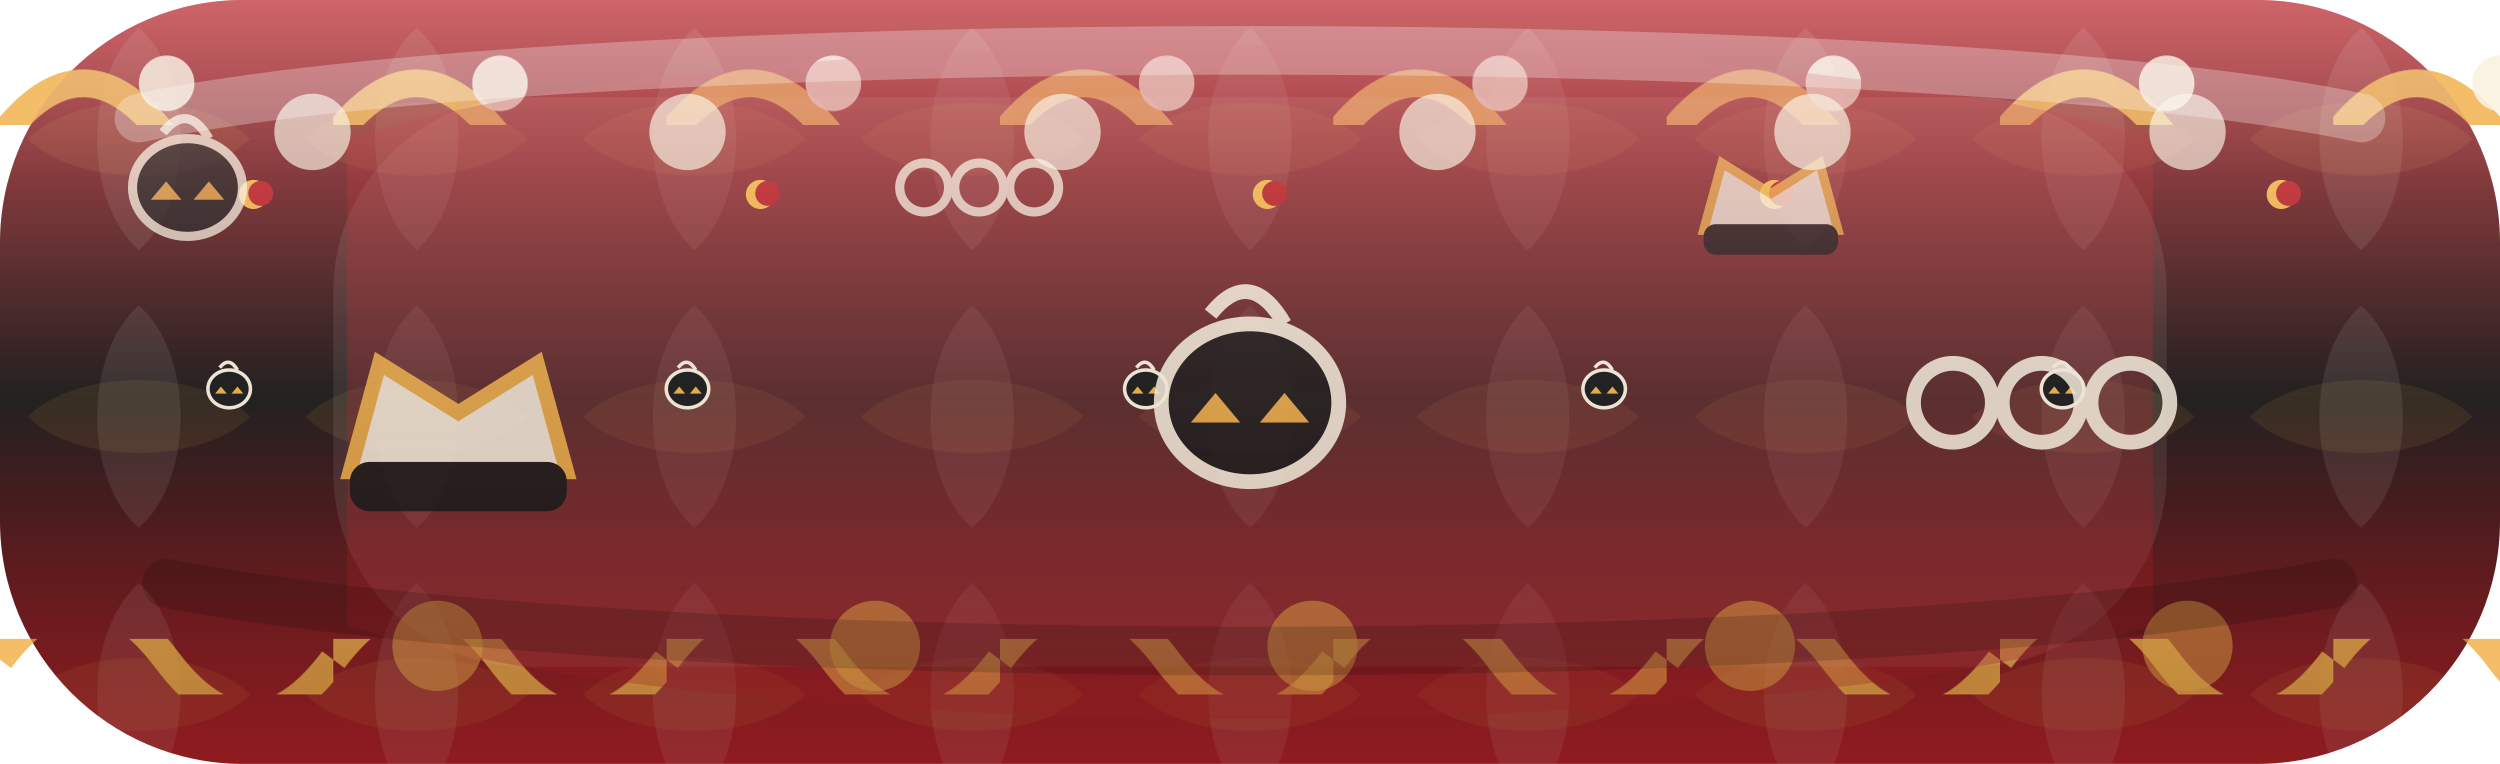
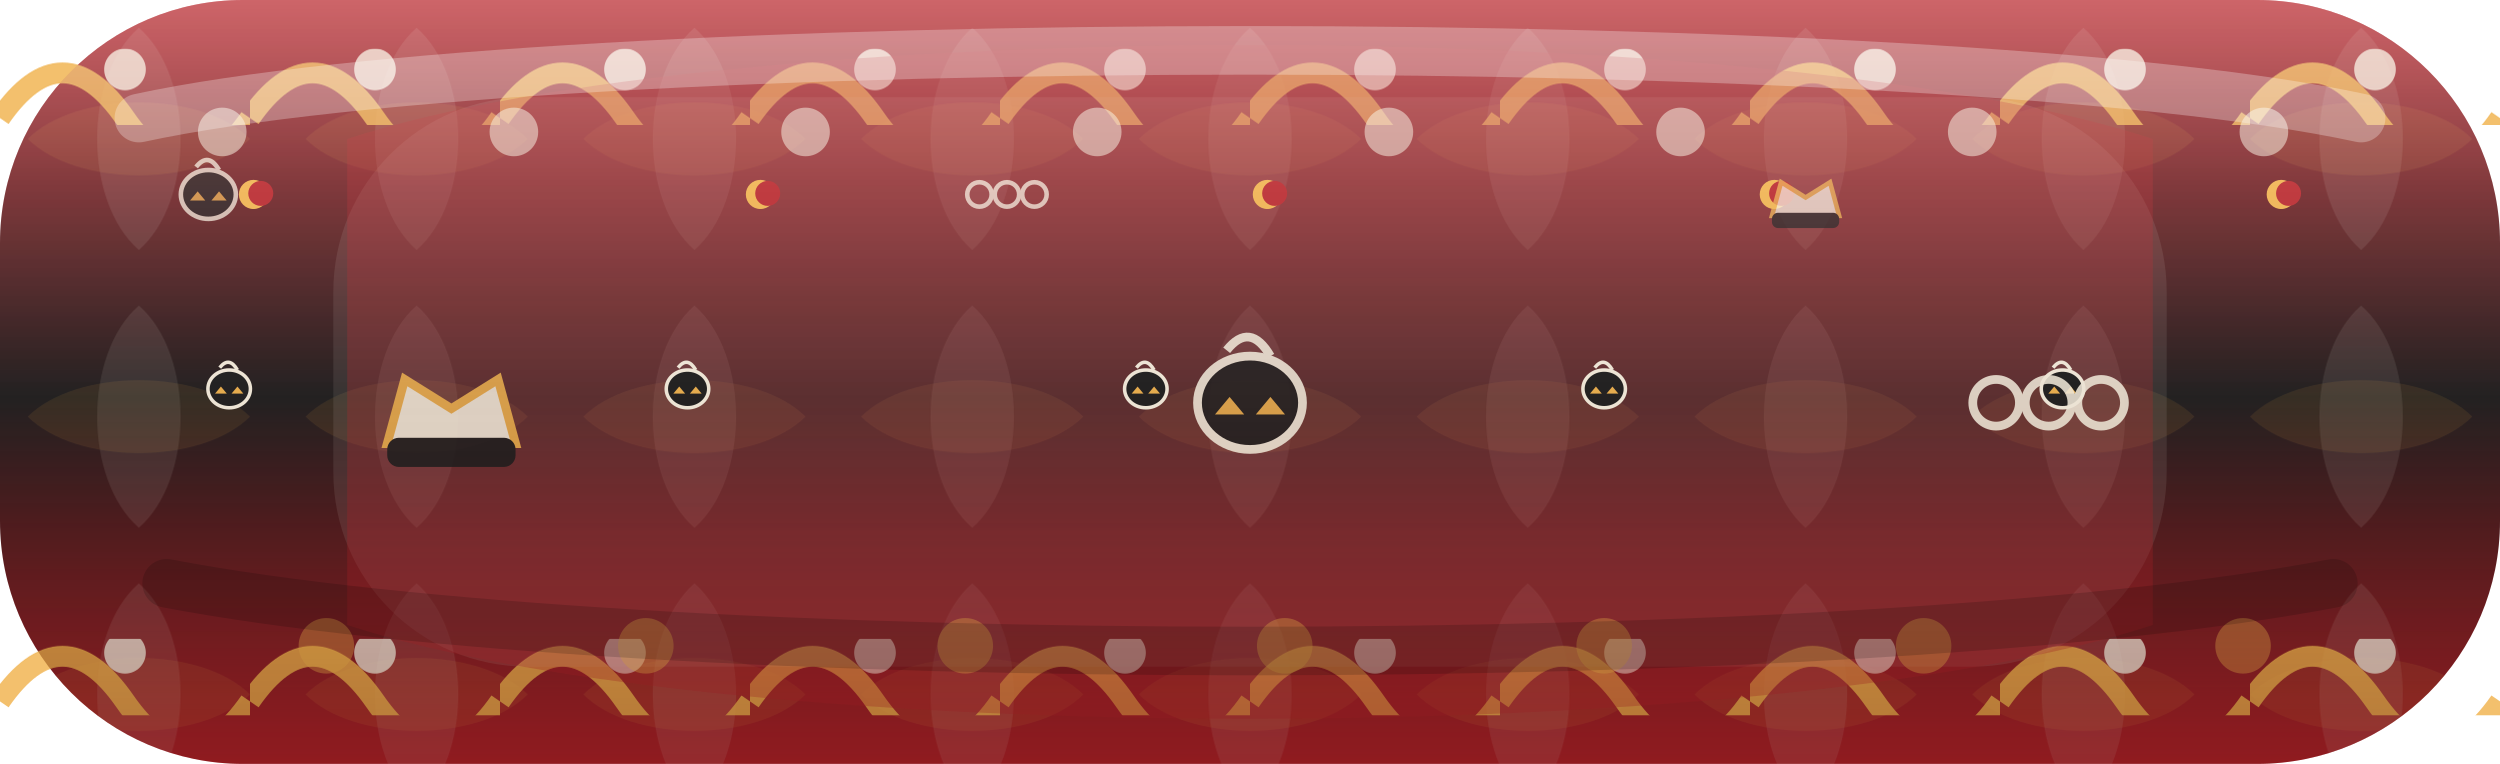
<svg xmlns="http://www.w3.org/2000/svg" width="720" height="220" viewBox="0 0 720 220">
  <defs>
    <linearGradient id="bg" x1="0" y1="0" x2="0" y2="1">
      <stop offset="0%" stop-color="#b82228" />
      <stop offset="52%" stop-color="#1d1b1b" />
      <stop offset="100%" stop-color="#b82228" />
    </linearGradient>
    <linearGradient id="satin" x1="0" y1="0" x2="0" y2="1">
      <stop offset="0%" stop-color="rgba(255,255,255,0.30)" />
      <stop offset="24%" stop-color="rgba(255,255,255,0.12)" />
      <stop offset="70%" stop-color="rgba(0,0,0,0.06)" />
      <stop offset="100%" stop-color="rgba(0,0,0,0.22)" />
    </linearGradient>
    <pattern id="brocade-halloween4" width="80" height="80" patternUnits="userSpaceOnUse">
      <path d="M 40 8 C 56 22, 56 58, 40 72 C 24 58, 24 22, 40 8 Z" fill="#f8efde" opacity="0.10" />
      <path d="M 8 40 C 22 26, 58 26, 72 40 C 58 54, 22 54, 8 40 Z" fill="#f0b14b" opacity="0.10" />
    </pattern>
-     <pattern id="trim-halloween4" width="96" height="50" patternUnits="userSpaceOnUse">
-       <path d="M 0 40 Q 24 8 48 40 T 96 40" stroke="#f0b14b" stroke-width="8" fill="none" opacity="0.94" />
-       <circle cx="48" cy="24" r="8" fill="#f8efde" opacity="0.9" />
+     <pattern id="trim-halloween4" width="72" height="42" patternUnits="userSpaceOnUse">
+       <path d="M 0 34 Q 18 8 36 34 T 72 34" stroke="#f0b14b" stroke-width="6" fill="none" opacity="0.9" />
+       <circle cx="36" cy="20" r="6" fill="#f8efde" opacity="0.84" />
    </pattern>
  </defs>
  <rect width="720" height="220" rx="70" fill="url(#bg)" />
  <rect x="0" y="0" width="720" height="220" rx="70" fill="url(#brocade-halloween4)" />
  <rect x="0" y="14" width="720" height="22" fill="url(#trim-halloween4)" opacity="0.90" />
  <rect x="0" y="184" width="720" height="22" fill="url(#trim-halloween4)" opacity="0.90" />
  <rect x="96" y="28" width="528" height="164" rx="56" fill="#f8efde" opacity="0.10" />
  <path d="M 100 40 C 210 4, 510 4, 620 40 L 620 180 C 510 216, 210 216, 100 180 Z" fill="#b82228" opacity="0.30" />
  <g transform="translate(66 112)">
    <ellipse rx="6.12" ry="5.44" fill="#1d1b1b" stroke="#f8efde" stroke-width="1.02" />
    <path d="M -2.72 -6.12 Q 0 -9.52 2.38 -5.44" stroke="#f8efde" stroke-width="1.02" fill="none" />
    <path d="M -2.38 -0.68 L -0.68 1.36 L -4.08 1.36 Z M 2.38 -0.68 L 0.68 1.36 L 4.08 1.36 Z" fill="#f0b14b" />
  </g>
  <g transform="translate(198 112)">
    <ellipse rx="6.12" ry="5.44" fill="#1d1b1b" stroke="#f8efde" stroke-width="1.02" />
    <path d="M -2.72 -6.12 Q 0 -9.52 2.38 -5.44" stroke="#f8efde" stroke-width="1.02" fill="none" />
    <path d="M -2.38 -0.68 L -0.68 1.36 L -4.08 1.36 Z M 2.38 -0.68 L 0.68 1.36 L 4.08 1.36 Z" fill="#f0b14b" />
  </g>
  <g transform="translate(330 112)">
    <ellipse rx="6.12" ry="5.44" fill="#1d1b1b" stroke="#f8efde" stroke-width="1.02" />
    <path d="M -2.72 -6.12 Q 0 -9.52 2.38 -5.44" stroke="#f8efde" stroke-width="1.02" fill="none" />
    <path d="M -2.38 -0.68 L -0.68 1.36 L -4.08 1.36 Z M 2.38 -0.68 L 0.68 1.36 L 4.08 1.36 Z" fill="#f0b14b" />
  </g>
  <g transform="translate(462 112)">
    <ellipse rx="6.12" ry="5.44" fill="#1d1b1b" stroke="#f8efde" stroke-width="1.02" />
    <path d="M -2.72 -6.12 Q 0 -9.52 2.38 -5.44" stroke="#f8efde" stroke-width="1.02" fill="none" />
    <path d="M -2.38 -0.68 L -0.68 1.36 L -4.08 1.36 Z M 2.38 -0.68 L 0.68 1.36 L 4.08 1.36 Z" fill="#f0b14b" />
  </g>
  <g transform="translate(594 112)">
    <ellipse rx="6.12" ry="5.44" fill="#1d1b1b" stroke="#f8efde" stroke-width="1.02" />
    <path d="M -2.72 -6.12 Q 0 -9.52 2.38 -5.44" stroke="#f8efde" stroke-width="1.02" fill="none" />
    <path d="M -2.38 -0.68 L -0.68 1.36 L -4.08 1.36 Z M 2.38 -0.68 L 0.68 1.36 L 4.08 1.36 Z" fill="#f0b14b" />
  </g>
  <g transform="translate(73 56)">
    <circle r="4.2" fill="#f0b14b" />
    <circle cx="2.1" cy="-0.3" r="3.6" fill="#b82228" />
  </g>
  <g transform="translate(219 56)">
    <circle r="4.2" fill="#f0b14b" />
    <circle cx="2.1" cy="-0.3" r="3.6" fill="#b82228" />
  </g>
  <g transform="translate(365 56)">
    <circle r="4.2" fill="#f0b14b" />
    <circle cx="2.1" cy="-0.3" r="3.6" fill="#b82228" />
  </g>
  <g transform="translate(511 56)">
    <circle r="4.2" fill="#f0b14b" />
    <circle cx="2.1" cy="-0.3" r="3.6" fill="#b82228" />
  </g>
  <g transform="translate(657 56)">
    <circle r="4.2" fill="#f0b14b" />
    <circle cx="2.1" cy="-0.3" r="3.6" fill="#b82228" />
  </g>
  <g opacity="0.74">
-     <g transform="translate(54 54)">
-       <ellipse rx="15.84" ry="14.08" fill="#1d1b1b" stroke="#f8efde" stroke-width="2.64" />
-       <path d="M -7.04 -15.84 Q 0 -24.64 6.16 -14.08" stroke="#f8efde" stroke-width="2.64" fill="none" />
-       <path d="M -6.16 -1.76 L -1.76 3.52 L -10.56 3.52 Z M 6.16 -1.76 L 1.76 3.52 L 10.56 3.52 Z" fill="#f0b14b" />
+     <g transform="translate(60 56)">
+       <ellipse rx="7.92" ry="7.04" fill="#1d1b1b" stroke="#f8efde" stroke-width="1.32" />
+       <path d="M -3.52 -7.92 Q 0 -12.32 3.08 -7.04" stroke="#f8efde" stroke-width="1.32" fill="none" />
+       <path d="M -3.08 -0.88 L -0.88 1.76 L -5.28 1.76 Z M 3.08 -0.88 L 0.88 1.76 L 5.28 1.76 Z" fill="#f0b14b" />
    </g>
-     <g transform="translate(282 54)">
-       <circle cx="-15.84" cy="0" r="7.04" fill="none" stroke="#f8efde" stroke-width="2.64" />
-       <circle cx="0" cy="0" r="7.04" fill="none" stroke="#f8efde" stroke-width="2.64" />
-       <circle cx="15.84" cy="0" r="7.04" fill="none" stroke="#f8efde" stroke-width="2.64" />
+     <g transform="translate(290 56)">
+       <circle cx="-7.92" cy="0" r="3.52" fill="none" stroke="#f8efde" stroke-width="1.32" />
+       <circle cx="0" cy="0" r="3.52" fill="none" stroke="#f8efde" stroke-width="1.32" />
+       <circle cx="7.92" cy="0" r="3.52" fill="none" stroke="#f8efde" stroke-width="1.32" />
    </g>
-     <g transform="translate(510 54)">
-       <path d="M -19.36 12.32 L -14.08 -7.04 L 0 1.76 L 14.08 -7.04 L 19.36 12.32 Z" fill="#f8efde" stroke="#f0b14b" stroke-width="2.64" />
-       <rect x="-19.36" y="10.56" width="38.72" height="8.8" rx="3.52" fill="#1d1b1b" />
+     <g transform="translate(520 56)">
+       <path d="M -9.68 6.16 L -7.04 -3.52 L 0 0.88 L 7.04 -3.52 L 9.68 6.16 Z" fill="#f8efde" stroke="#f0b14b" stroke-width="1.32" />
+       <rect x="-9.68" y="5.28" width="19.36" height="4.4" rx="1.76" fill="#1d1b1b" />
    </g>
  </g>
  <g opacity="0.88">
-     <g transform="translate(132 116)">
-       <path d="M -31.24 19.88 L -22.72 -11.36 L 0 2.84 L 22.72 -11.36 L 31.24 19.88 Z" fill="#f8efde" stroke="#f0b14b" stroke-width="4.26" />
-       <rect x="-31.24" y="17.04" width="62.48" height="14.2" rx="5.68" fill="#1d1b1b" />
+     <g transform="translate(130 116)">
+       <path d="M -18.48 11.76 L -13.44 -6.72 L 0 1.68 L 13.44 -6.72 L 18.48 11.76 Z" fill="#f8efde" stroke="#f0b14b" stroke-width="2.52" />
+       <rect x="-18.48" y="10.08" width="36.96" height="8.4" rx="3.36" fill="#1d1b1b" />
    </g>
    <g transform="translate(360 116)">
-       <ellipse rx="25.56" ry="22.72" fill="#1d1b1b" stroke="#f8efde" stroke-width="4.26" />
-       <path d="M -11.36 -25.56 Q 0 -39.76 9.94 -22.72" stroke="#f8efde" stroke-width="4.26" fill="none" />
-       <path d="M -9.94 -2.84 L -2.84 5.68 L -17.04 5.68 Z M 9.94 -2.84 L 2.84 5.68 L 17.04 5.68 Z" fill="#f0b14b" />
+       <ellipse rx="15.12" ry="13.44" fill="#1d1b1b" stroke="#f8efde" stroke-width="2.52" />
+       <path d="M -6.72 -15.12 Q 0 -23.52 5.88 -13.44" stroke="#f8efde" stroke-width="2.52" fill="none" />
+       <path d="M -5.88 -1.68 L -1.68 3.36 L -10.08 3.36 Z M 5.88 -1.68 L 1.68 3.36 L 10.08 3.36 Z" fill="#f0b14b" />
    </g>
-     <g transform="translate(588 116)">
-       <circle cx="-25.56" cy="0" r="11.36" fill="none" stroke="#f8efde" stroke-width="4.26" />
-       <circle cx="0" cy="0" r="11.36" fill="none" stroke="#f8efde" stroke-width="4.26" />
-       <circle cx="25.56" cy="0" r="11.36" fill="none" stroke="#f8efde" stroke-width="4.26" />
+     <g transform="translate(590 116)">
+       <circle cx="-15.12" cy="0" r="6.72" fill="none" stroke="#f8efde" stroke-width="2.52" />
+       <circle cx="0" cy="0" r="6.72" fill="none" stroke="#f8efde" stroke-width="2.52" />
+       <circle cx="15.12" cy="0" r="6.72" fill="none" stroke="#f8efde" stroke-width="2.52" />
    </g>
  </g>
-   <g opacity="0.82">
-     <circle cx="90" cy="38" r="11" fill="#f8efde" opacity="0.82" />
-     <circle cx="198" cy="38" r="11" fill="#f8efde" opacity="0.82" />
-     <circle cx="306" cy="38" r="11" fill="#f8efde" opacity="0.82" />
-     <circle cx="414" cy="38" r="11" fill="#f8efde" opacity="0.82" />
-     <circle cx="522" cy="38" r="11" fill="#f8efde" opacity="0.82" />
-     <circle cx="630" cy="38" r="11" fill="#f8efde" opacity="0.82" />
+   <g opacity="0.74">
+     <circle cx="64" cy="38" r="7" fill="#f8efde" opacity="0.7" />
+     <circle cx="148" cy="38" r="7" fill="#f8efde" opacity="0.7" />
+     <circle cx="232" cy="38" r="7" fill="#f8efde" opacity="0.7" />
+     <circle cx="316" cy="38" r="7" fill="#f8efde" opacity="0.7" />
+     <circle cx="400" cy="38" r="7" fill="#f8efde" opacity="0.7" />
+     <circle cx="484" cy="38" r="7" fill="#f8efde" opacity="0.7" />
+     <circle cx="568" cy="38" r="7" fill="#f8efde" opacity="0.7" />
+     <circle cx="652" cy="38" r="7" fill="#f8efde" opacity="0.7" />
  </g>
-   <g opacity="0.72">
-     <circle cx="126" cy="186" r="13" fill="#f0b14b" opacity="0.72" />
-     <circle cx="252" cy="186" r="13" fill="#f0b14b" opacity="0.72" />
-     <circle cx="378" cy="186" r="13" fill="#f0b14b" opacity="0.72" />
-     <circle cx="504" cy="186" r="13" fill="#f0b14b" opacity="0.72" />
-     <circle cx="630" cy="186" r="13" fill="#f0b14b" opacity="0.72" />
+   <g opacity="0.64">
+     <circle cx="94" cy="186" r="8" fill="#f0b14b" opacity="0.62" />
+     <circle cx="186" cy="186" r="8" fill="#f0b14b" opacity="0.62" />
+     <circle cx="278" cy="186" r="8" fill="#f0b14b" opacity="0.62" />
+     <circle cx="370" cy="186" r="8" fill="#f0b14b" opacity="0.62" />
+     <circle cx="462" cy="186" r="8" fill="#f0b14b" opacity="0.62" />
+     <circle cx="554" cy="186" r="8" fill="#f0b14b" opacity="0.62" />
+     <circle cx="646" cy="186" r="8" fill="#f0b14b" opacity="0.62" />
  </g>
  <rect x="0" y="0" width="720" height="220" rx="70" fill="url(#satin)" />
  <path d="M 40 34 C 160 8, 560 8, 680 34" stroke="rgba(255,255,255,0.28)" stroke-width="14" stroke-linecap="round" fill="none" />
  <path d="M 48 168 C 184 194, 536 194, 672 168" stroke="rgba(0,0,0,0.16)" stroke-width="14" stroke-linecap="round" fill="none" />
</svg>
